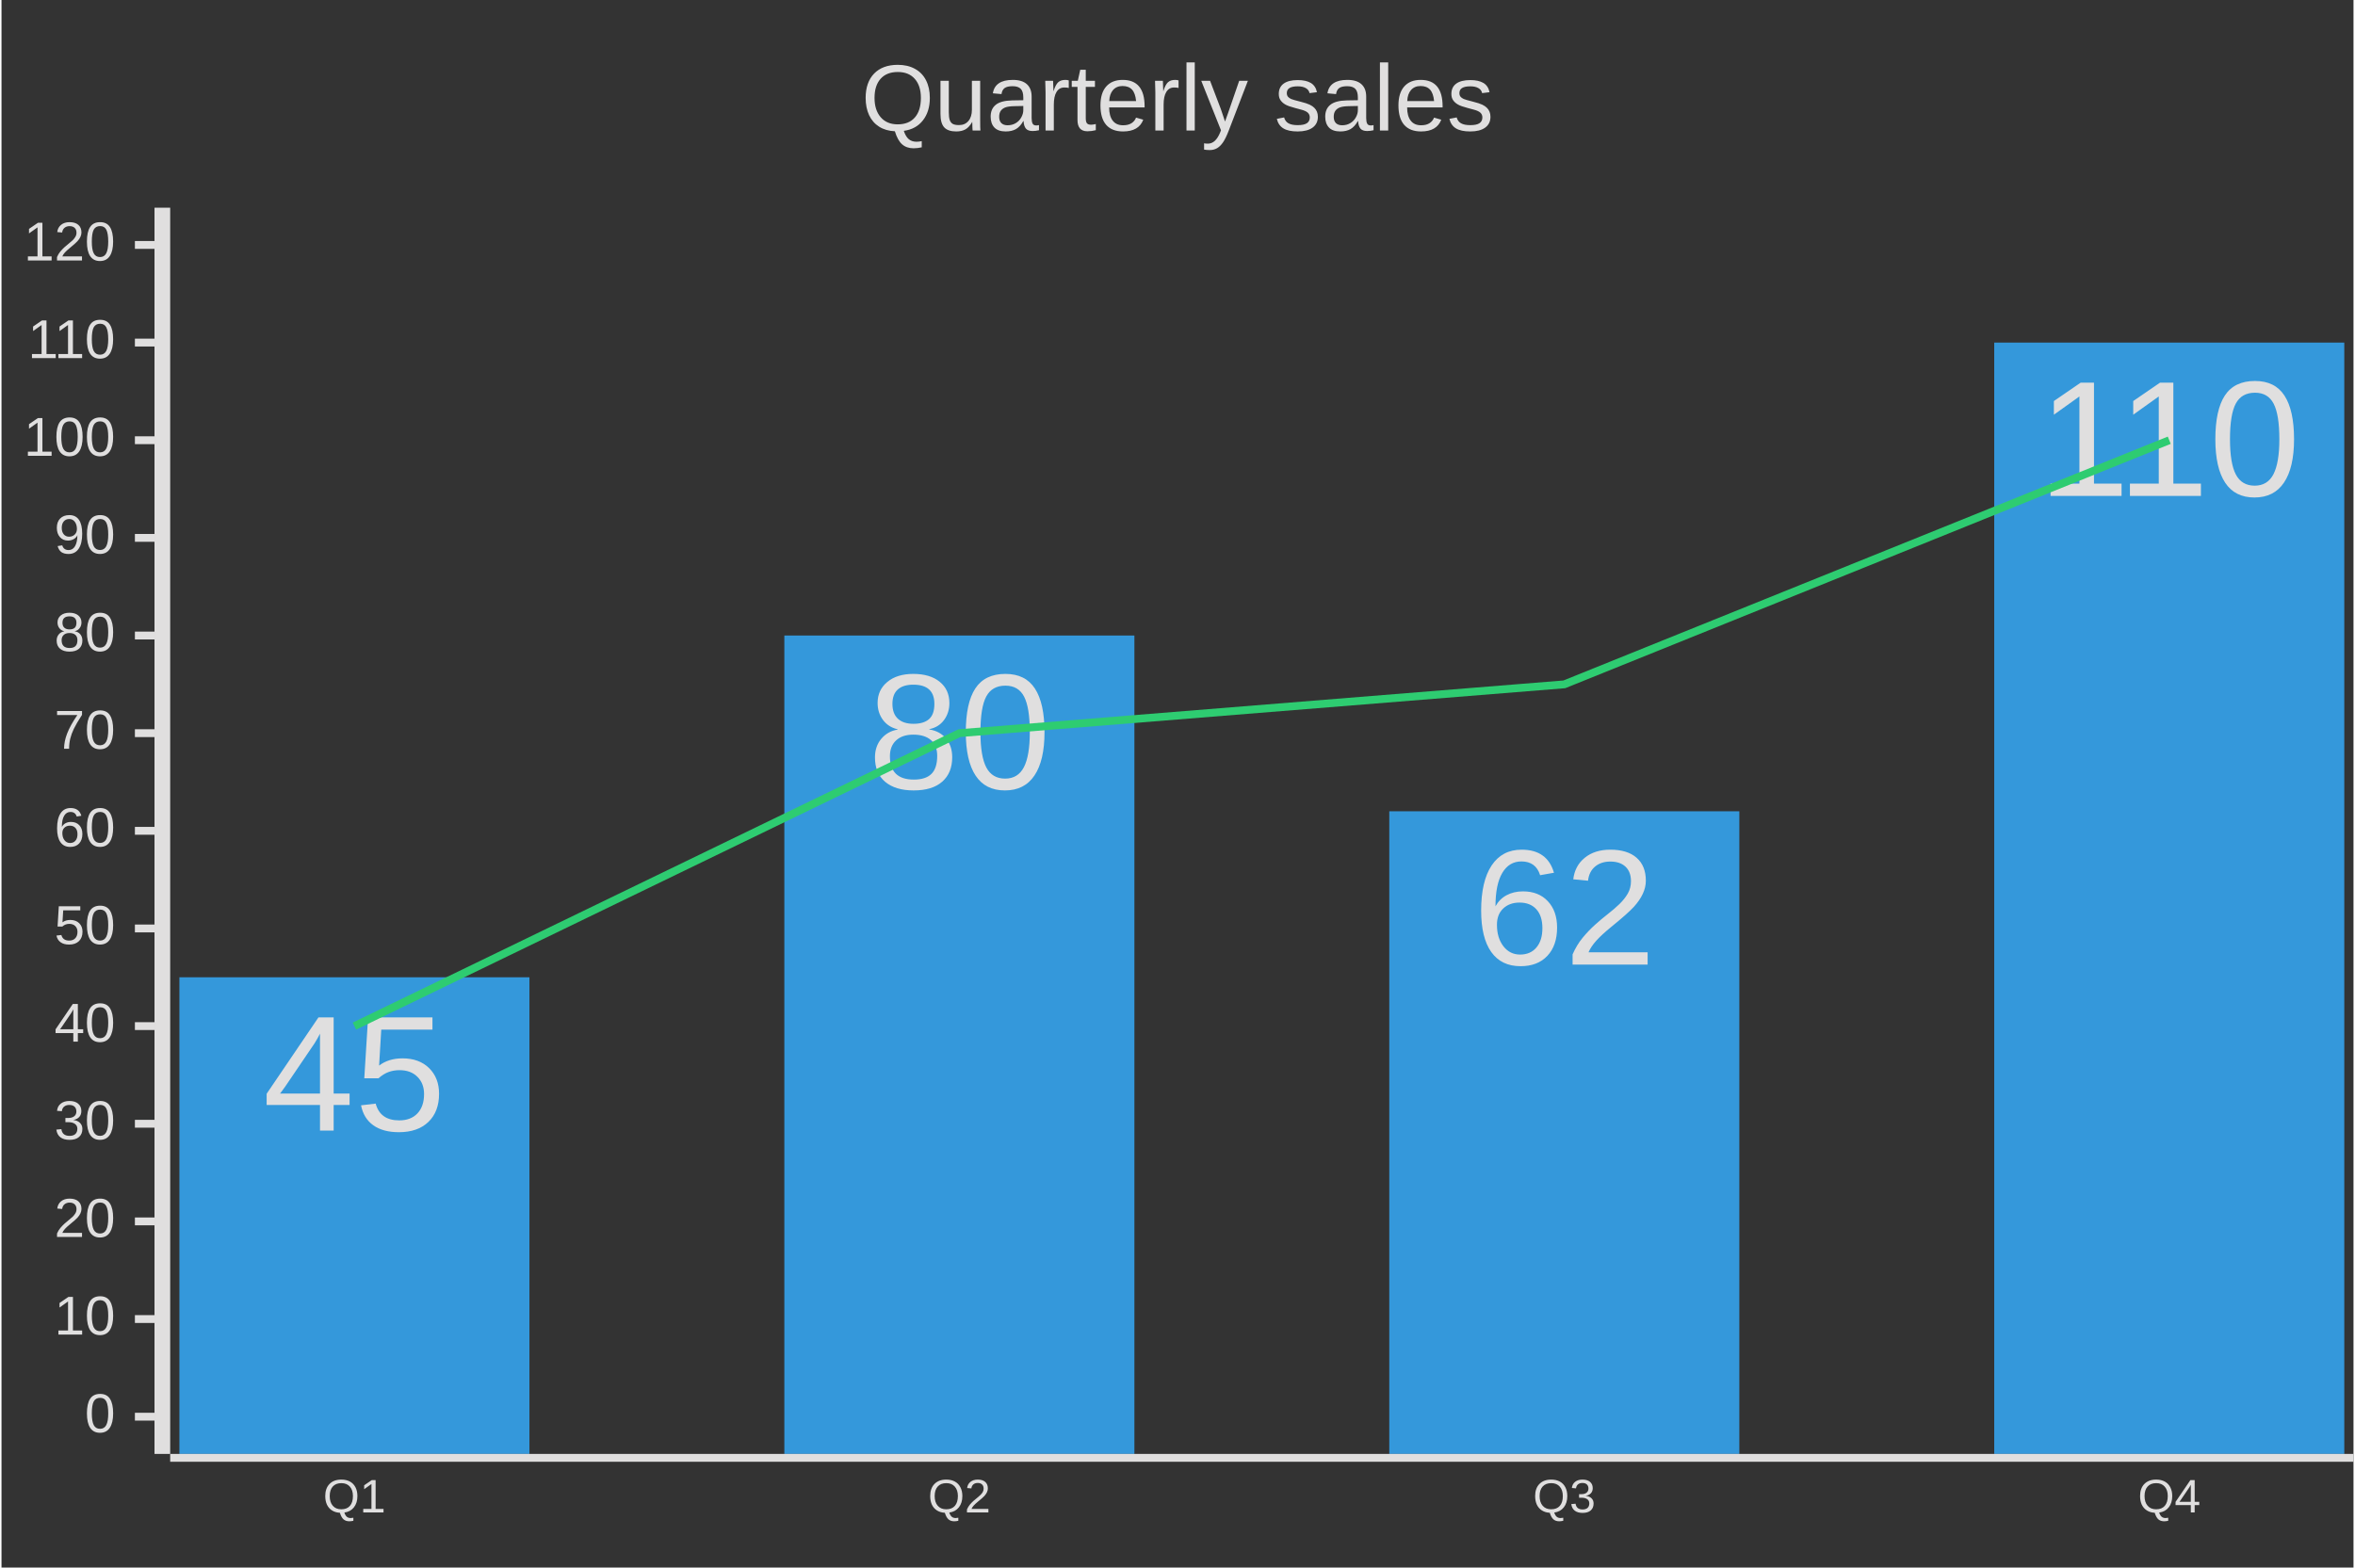
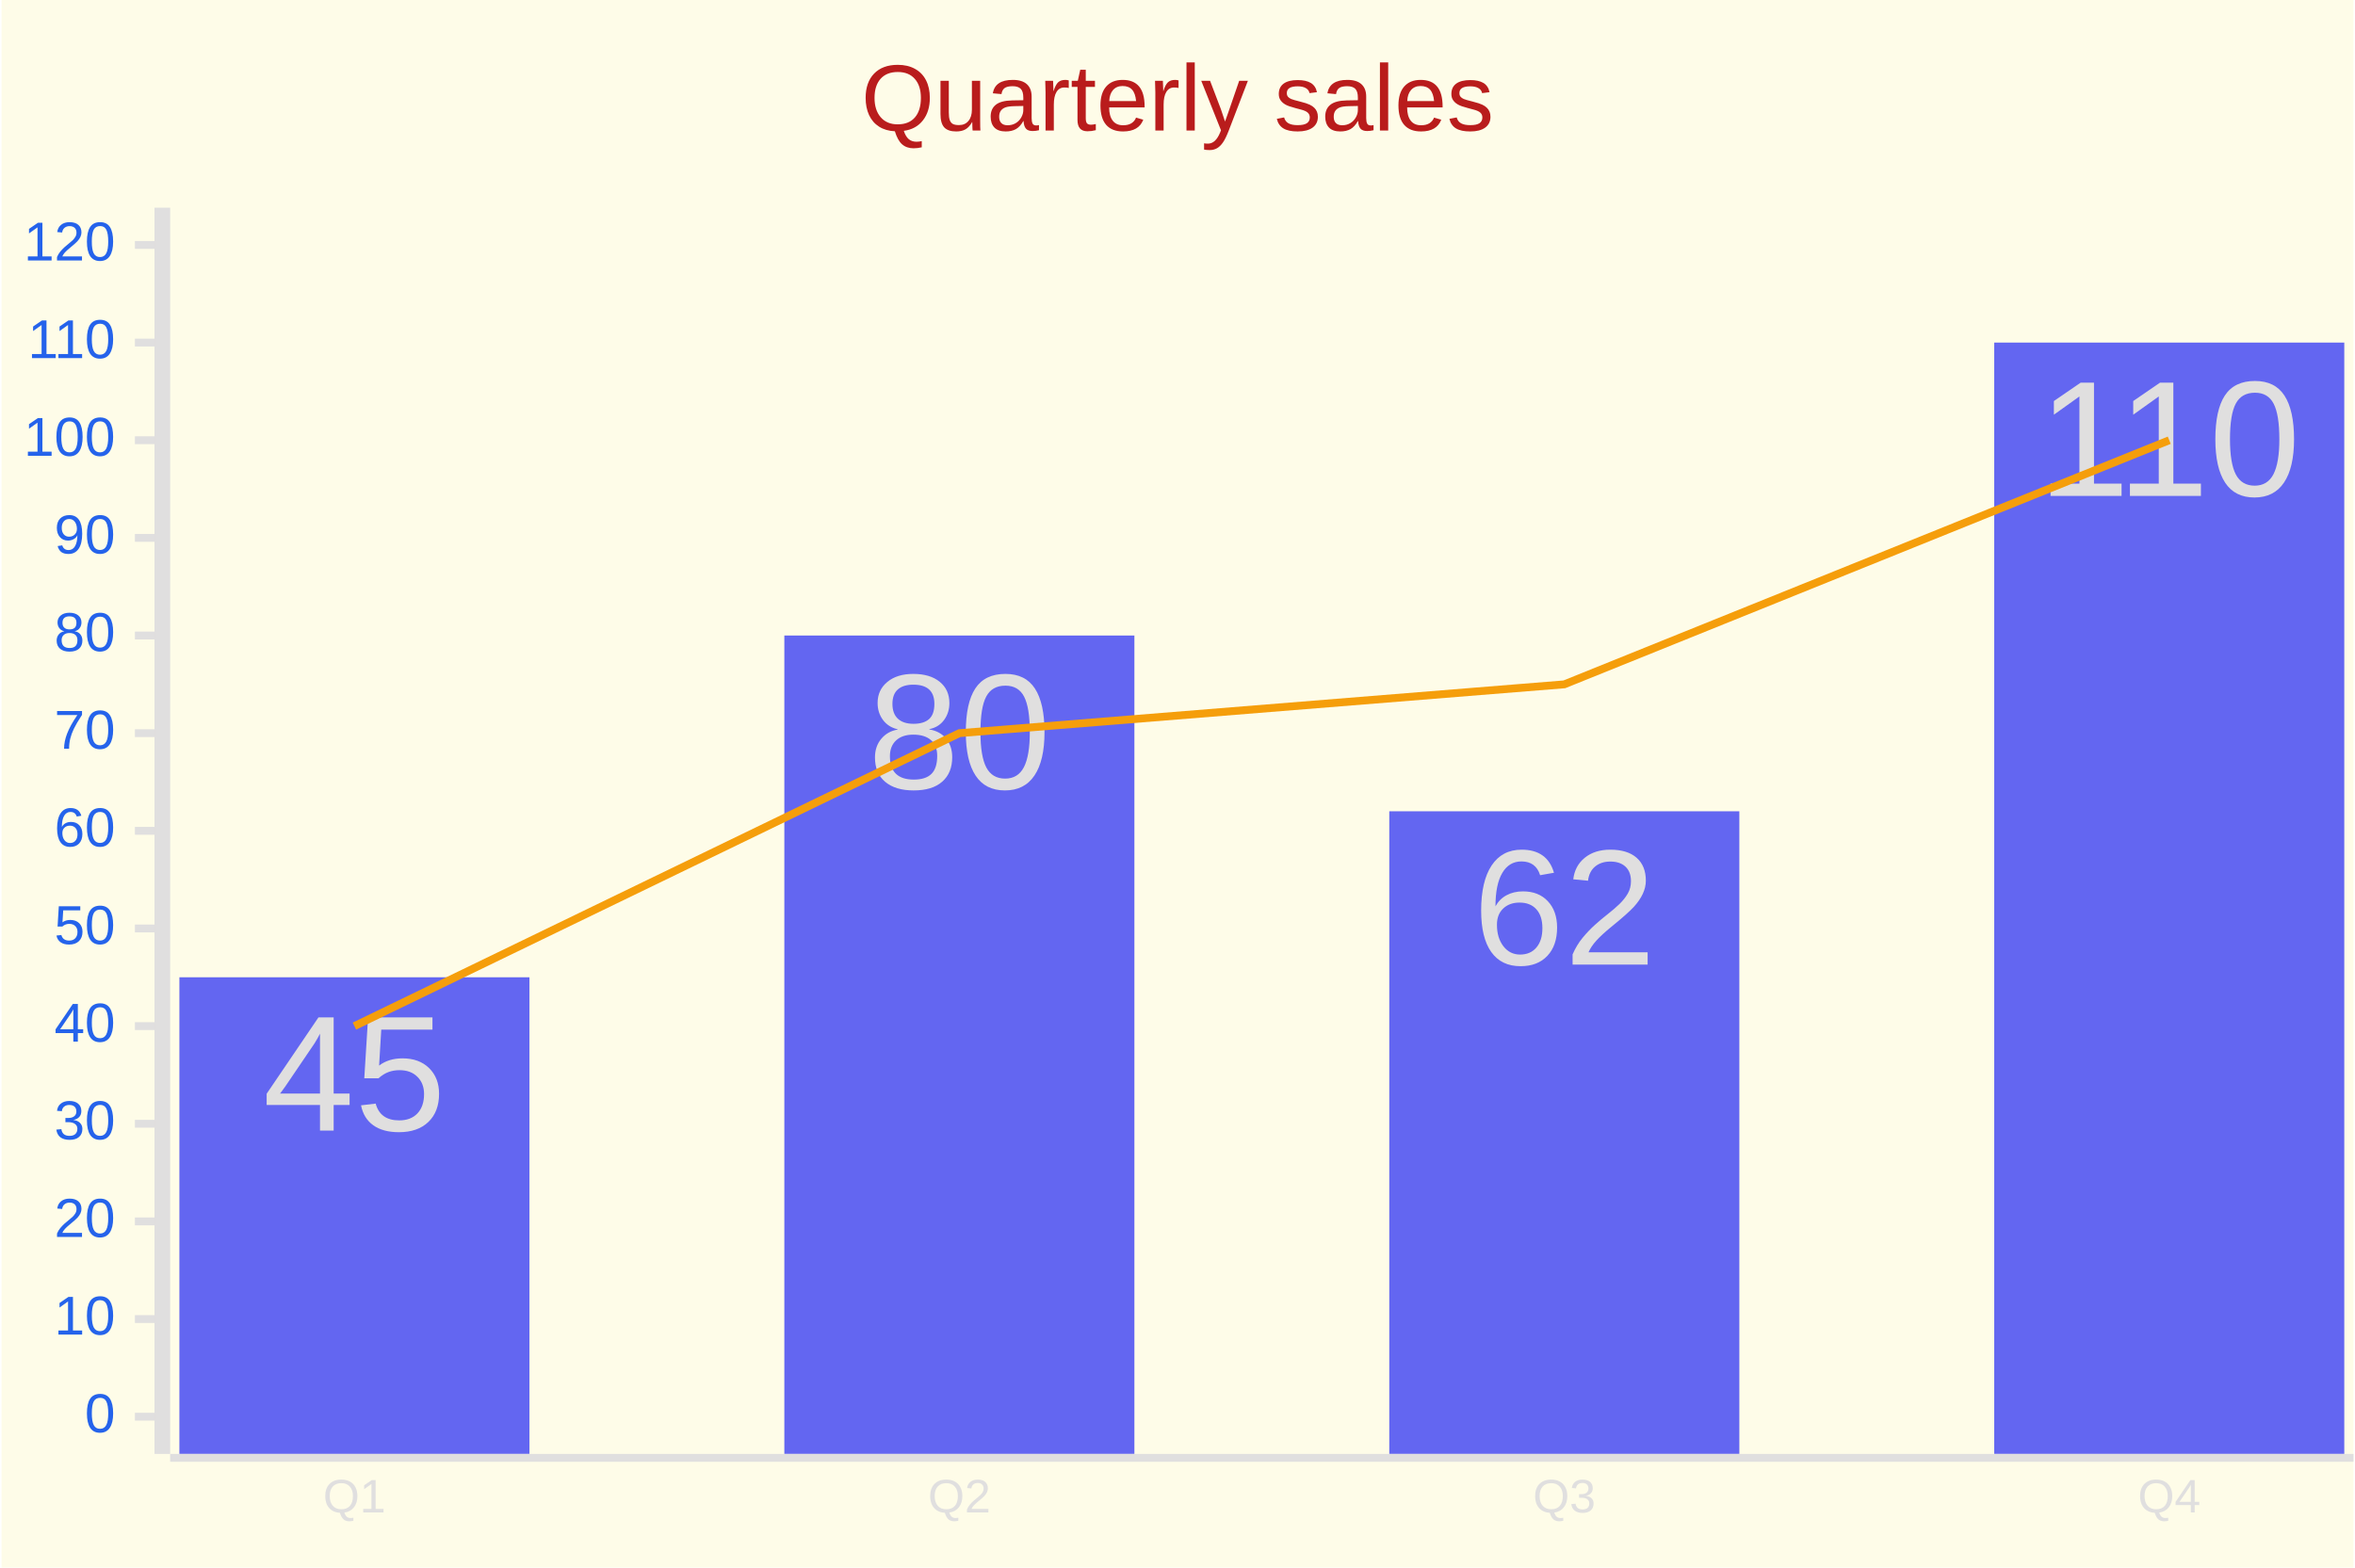
<svg xmlns="http://www.w3.org/2000/svg" id="kanvibeDiagram" width="784" viewBox="0 0 600 400" role="graphics-document document" aria-roledescription="xychart" height="522" style="display: block; margin: 0px auto; width: 784px; height: 522px; max-width: none;">
  <style>#kanvibeDiagram{font-family:"trebuchet ms",verdana,arial,sans-serif;font-size:16px;fill:#ccc;}@keyframes edge-animation-frame{from{stroke-dashoffset:0;}}@keyframes dash{to{stroke-dashoffset:0;}}#kanvibeDiagram .edge-animation-slow{stroke-dasharray:9,5!important;stroke-dashoffset:900;animation:dash 50s linear infinite;stroke-linecap:round;}#kanvibeDiagram .edge-animation-fast{stroke-dasharray:9,5!important;stroke-dashoffset:900;animation:dash 20s linear infinite;stroke-linecap:round;}#kanvibeDiagram .error-icon{fill:#a44141;}#kanvibeDiagram .error-text{fill:#ddd;stroke:#ddd;}#kanvibeDiagram .edge-thickness-normal{stroke-width:1px;}#kanvibeDiagram .edge-thickness-thick{stroke-width:3.5px;}#kanvibeDiagram .edge-pattern-solid{stroke-dasharray:0;}#kanvibeDiagram .edge-thickness-invisible{stroke-width:0;fill:none;}#kanvibeDiagram .edge-pattern-dashed{stroke-dasharray:3;}#kanvibeDiagram .edge-pattern-dotted{stroke-dasharray:2;}#kanvibeDiagram .marker{fill:lightgrey;stroke:lightgrey;}#kanvibeDiagram .marker.cross{stroke:lightgrey;}#kanvibeDiagram svg{font-family:"trebuchet ms",verdana,arial,sans-serif;font-size:16px;}#kanvibeDiagram p{margin:0;}#kanvibeDiagram .node .neo-node{stroke:#ccc;}#kanvibeDiagram [data-look="neo"].node rect,#kanvibeDiagram [data-look="neo"].cluster rect,#kanvibeDiagram [data-look="neo"].node polygon{stroke:url(#kanvibeDiagram-gradient);filter:drop-shadow( 1px 2px 2px rgba(185,185,185,1));}#kanvibeDiagram [data-look="neo"].node path{stroke:url(#kanvibeDiagram-gradient);stroke-width:1px;}#kanvibeDiagram [data-look="neo"].node .outer-path{filter:drop-shadow( 1px 2px 2px rgba(185,185,185,1));}#kanvibeDiagram [data-look="neo"].node .neo-line path{stroke:#ccc;filter:none;}#kanvibeDiagram [data-look="neo"].node circle{stroke:url(#kanvibeDiagram-gradient);filter:drop-shadow( 1px 2px 2px rgba(185,185,185,1));}#kanvibeDiagram [data-look="neo"].node circle .state-start{fill:#000000;}#kanvibeDiagram [data-look="neo"].icon-shape .icon{fill:url(#kanvibeDiagram-gradient);filter:drop-shadow( 1px 2px 2px rgba(185,185,185,1));}#kanvibeDiagram [data-look="neo"].icon-shape .icon-neo path{stroke:url(#kanvibeDiagram-gradient);filter:drop-shadow( 1px 2px 2px rgba(185,185,185,1));}#kanvibeDiagram :root{--mermaid-font-family:"trebuchet ms",verdana,arial,sans-serif;}</style>
  <g />
  <g class="main">
-     <rect width="600" height="400" class="background" fill="#333" />
+     <rect width="600" height="400" class="background" fill="#fefce8" />
    <g class="chart-title">
-       <text x="0" y="0" fill="#e0dfdf" font-size="24" dominant-baseline="middle" text-anchor="middle" transform="translate(300, 26.5) rotate(0)">Quarterly sales</text>
+       <text x="0" y="0" fill="#b91c1c" font-size="24" dominant-baseline="middle" text-anchor="middle" transform="translate(300, 26.5) rotate(0)">Quarterly sales</text>
    </g>
    <g class="plot">
      <g class="bar-plot-0">
-         <rect x="45.381" y="249.375" width="89.3" height="121.625" fill="#3498db" stroke="#3498db" stroke-width="0" />
-         <rect x="199.704" y="162.167" width="89.3" height="208.833" fill="#3498db" stroke="#3498db" stroke-width="0" />
-         <rect x="354.027" y="207.017" width="89.3" height="163.983" fill="#3498db" stroke="#3498db" stroke-width="0" />
-         <rect x="508.35" y="87.417" width="89.3" height="283.583" fill="#3498db" stroke="#3498db" stroke-width="0" />
+         <rect x="45.381" y="249.375" width="89.3" height="121.625" fill="#6366f1" stroke="#6366f1" stroke-width="0" />
+         <rect x="199.704" y="162.167" width="89.3" height="208.833" fill="#6366f1" stroke="#6366f1" stroke-width="0" />
+         <rect x="354.027" y="207.017" width="89.3" height="163.983" fill="#6366f1" stroke="#6366f1" stroke-width="0" />
+         <rect x="508.35" y="87.417" width="89.3" height="283.583" fill="#6366f1" stroke="#6366f1" stroke-width="0" />
        <text x="90.031" y="259.375" text-anchor="middle" dominant-baseline="hanging" fill="#e0dfdf" font-size="42px">45</text>
        <text x="244.354" y="172.167" text-anchor="middle" dominant-baseline="hanging" fill="#e0dfdf" font-size="42px">80</text>
        <text x="398.677" y="217.017" text-anchor="middle" dominant-baseline="hanging" fill="#e0dfdf" font-size="42px">62</text>
        <text x="553" y="97.417" text-anchor="middle" dominant-baseline="hanging" fill="#e0dfdf" font-size="42px">110</text>
      </g>
      <g class="line-plot-1">
-         <path d="M90.031,261.833L244.354,187.083L398.677,174.625L553,112.333" fill="none" stroke="#2ecc71" stroke-width="2" />
+         <path d="M90.031,261.833L244.354,187.083L398.677,174.625L553,112.333" fill="none" stroke="#f59e0b" stroke-width="2" />
      </g>
    </g>
    <g class="bottom-axis">
      <g class="axis-line">
        <path d="M 43.031,372 L 600,372" fill="none" stroke="#e0dfdf" stroke-width="2" />
      </g>
      <g class="label">
        <text x="0" y="0" fill="#e0dfdf" font-size="12" dominant-baseline="text-before-edge" text-anchor="middle" transform="translate(90.03125, 378) rotate(0)">Q1</text>
        <text x="0" y="0" fill="#e0dfdf" font-size="12" dominant-baseline="text-before-edge" text-anchor="middle" transform="translate(244.3542, 378) rotate(0)">Q2</text>
        <text x="0" y="0" fill="#e0dfdf" font-size="12" dominant-baseline="text-before-edge" text-anchor="middle" transform="translate(398.6771, 378) rotate(0)">Q3</text>
        <text x="0" y="0" fill="#e0dfdf" font-size="12" dominant-baseline="text-before-edge" text-anchor="middle" transform="translate(553, 378) rotate(0)">Q4</text>
      </g>
    </g>
    <g class="left-axis">
      <g class="axisl-line">
        <path d="M 41.031,53 L 41.031,371" fill="none" stroke="#e0dfdf" stroke-width="4" />
      </g>
      <g class="label">
-         <text x="0" y="0" fill="#e0dfdf" font-size="14" dominant-baseline="middle" text-anchor="end" transform="translate(29.03125, 62.5) rotate(0)">120</text>
-         <text x="0" y="0" fill="#e0dfdf" font-size="14" dominant-baseline="middle" text-anchor="end" transform="translate(29.03125, 87.41667) rotate(0)">110</text>
-         <text x="0" y="0" fill="#e0dfdf" font-size="14" dominant-baseline="middle" text-anchor="end" transform="translate(29.03125, 112.3333) rotate(0)">100</text>
-         <text x="0" y="0" fill="#e0dfdf" font-size="14" dominant-baseline="middle" text-anchor="end" transform="translate(29.03125, 137.25) rotate(0)">90</text>
-         <text x="0" y="0" fill="#e0dfdf" font-size="14" dominant-baseline="middle" text-anchor="end" transform="translate(29.03125, 162.1667) rotate(0)">80</text>
-         <text x="0" y="0" fill="#e0dfdf" font-size="14" dominant-baseline="middle" text-anchor="end" transform="translate(29.03125, 187.0833) rotate(0)">70</text>
-         <text x="0" y="0" fill="#e0dfdf" font-size="14" dominant-baseline="middle" text-anchor="end" transform="translate(29.03125, 212) rotate(0)">60</text>
-         <text x="0" y="0" fill="#e0dfdf" font-size="14" dominant-baseline="middle" text-anchor="end" transform="translate(29.03125, 236.9167) rotate(0)">50</text>
-         <text x="0" y="0" fill="#e0dfdf" font-size="14" dominant-baseline="middle" text-anchor="end" transform="translate(29.03125, 261.8333) rotate(0)">40</text>
-         <text x="0" y="0" fill="#e0dfdf" font-size="14" dominant-baseline="middle" text-anchor="end" transform="translate(29.03125, 286.75) rotate(0)">30</text>
-         <text x="0" y="0" fill="#e0dfdf" font-size="14" dominant-baseline="middle" text-anchor="end" transform="translate(29.03125, 311.6667) rotate(0)">20</text>
-         <text x="0" y="0" fill="#e0dfdf" font-size="14" dominant-baseline="middle" text-anchor="end" transform="translate(29.03125, 336.5833) rotate(0)">10</text>
-         <text x="0" y="0" fill="#e0dfdf" font-size="14" dominant-baseline="middle" text-anchor="end" transform="translate(29.03125, 361.5) rotate(0)">0</text>
+         <text x="0" y="0" fill="#2563eb" font-size="14" dominant-baseline="middle" text-anchor="end" transform="translate(29.03125, 62.5) rotate(0)">120</text>
+         <text x="0" y="0" fill="#2563eb" font-size="14" dominant-baseline="middle" text-anchor="end" transform="translate(29.03125, 87.41667) rotate(0)">110</text>
+         <text x="0" y="0" fill="#2563eb" font-size="14" dominant-baseline="middle" text-anchor="end" transform="translate(29.03125, 112.3333) rotate(0)">100</text>
+         <text x="0" y="0" fill="#2563eb" font-size="14" dominant-baseline="middle" text-anchor="end" transform="translate(29.03125, 137.25) rotate(0)">90</text>
+         <text x="0" y="0" fill="#2563eb" font-size="14" dominant-baseline="middle" text-anchor="end" transform="translate(29.03125, 162.1667) rotate(0)">80</text>
+         <text x="0" y="0" fill="#2563eb" font-size="14" dominant-baseline="middle" text-anchor="end" transform="translate(29.03125, 187.0833) rotate(0)">70</text>
+         <text x="0" y="0" fill="#2563eb" font-size="14" dominant-baseline="middle" text-anchor="end" transform="translate(29.03125, 212) rotate(0)">60</text>
+         <text x="0" y="0" fill="#2563eb" font-size="14" dominant-baseline="middle" text-anchor="end" transform="translate(29.03125, 236.9167) rotate(0)">50</text>
+         <text x="0" y="0" fill="#2563eb" font-size="14" dominant-baseline="middle" text-anchor="end" transform="translate(29.03125, 261.8333) rotate(0)">40</text>
+         <text x="0" y="0" fill="#2563eb" font-size="14" dominant-baseline="middle" text-anchor="end" transform="translate(29.03125, 286.75) rotate(0)">30</text>
+         <text x="0" y="0" fill="#2563eb" font-size="14" dominant-baseline="middle" text-anchor="end" transform="translate(29.03125, 311.6667) rotate(0)">20</text>
+         <text x="0" y="0" fill="#2563eb" font-size="14" dominant-baseline="middle" text-anchor="end" transform="translate(29.03125, 336.5833) rotate(0)">10</text>
+         <text x="0" y="0" fill="#2563eb" font-size="14" dominant-baseline="middle" text-anchor="end" transform="translate(29.03125, 361.5) rotate(0)">0</text>
      </g>
      <g class="ticks">
        <path d="M 39.031,62.5 L 34.031,62.5" fill="none" stroke="#e0dfdf" stroke-width="2" />
        <path d="M 39.031,87.417 L 34.031,87.417" fill="none" stroke="#e0dfdf" stroke-width="2" />
        <path d="M 39.031,112.333 L 34.031,112.333" fill="none" stroke="#e0dfdf" stroke-width="2" />
        <path d="M 39.031,137.25 L 34.031,137.25" fill="none" stroke="#e0dfdf" stroke-width="2" />
        <path d="M 39.031,162.167 L 34.031,162.167" fill="none" stroke="#e0dfdf" stroke-width="2" />
        <path d="M 39.031,187.083 L 34.031,187.083" fill="none" stroke="#e0dfdf" stroke-width="2" />
        <path d="M 39.031,212 L 34.031,212" fill="none" stroke="#e0dfdf" stroke-width="2" />
        <path d="M 39.031,236.917 L 34.031,236.917" fill="none" stroke="#e0dfdf" stroke-width="2" />
        <path d="M 39.031,261.833 L 34.031,261.833" fill="none" stroke="#e0dfdf" stroke-width="2" />
        <path d="M 39.031,286.75 L 34.031,286.75" fill="none" stroke="#e0dfdf" stroke-width="2" />
        <path d="M 39.031,311.667 L 34.031,311.667" fill="none" stroke="#e0dfdf" stroke-width="2" />
        <path d="M 39.031,336.583 L 34.031,336.583" fill="none" stroke="#e0dfdf" stroke-width="2" />
        <path d="M 39.031,361.5 L 34.031,361.5" fill="none" stroke="#e0dfdf" stroke-width="2" />
      </g>
    </g>
  </g>
  <g class="mermaid-tmp-group" />
</svg>
